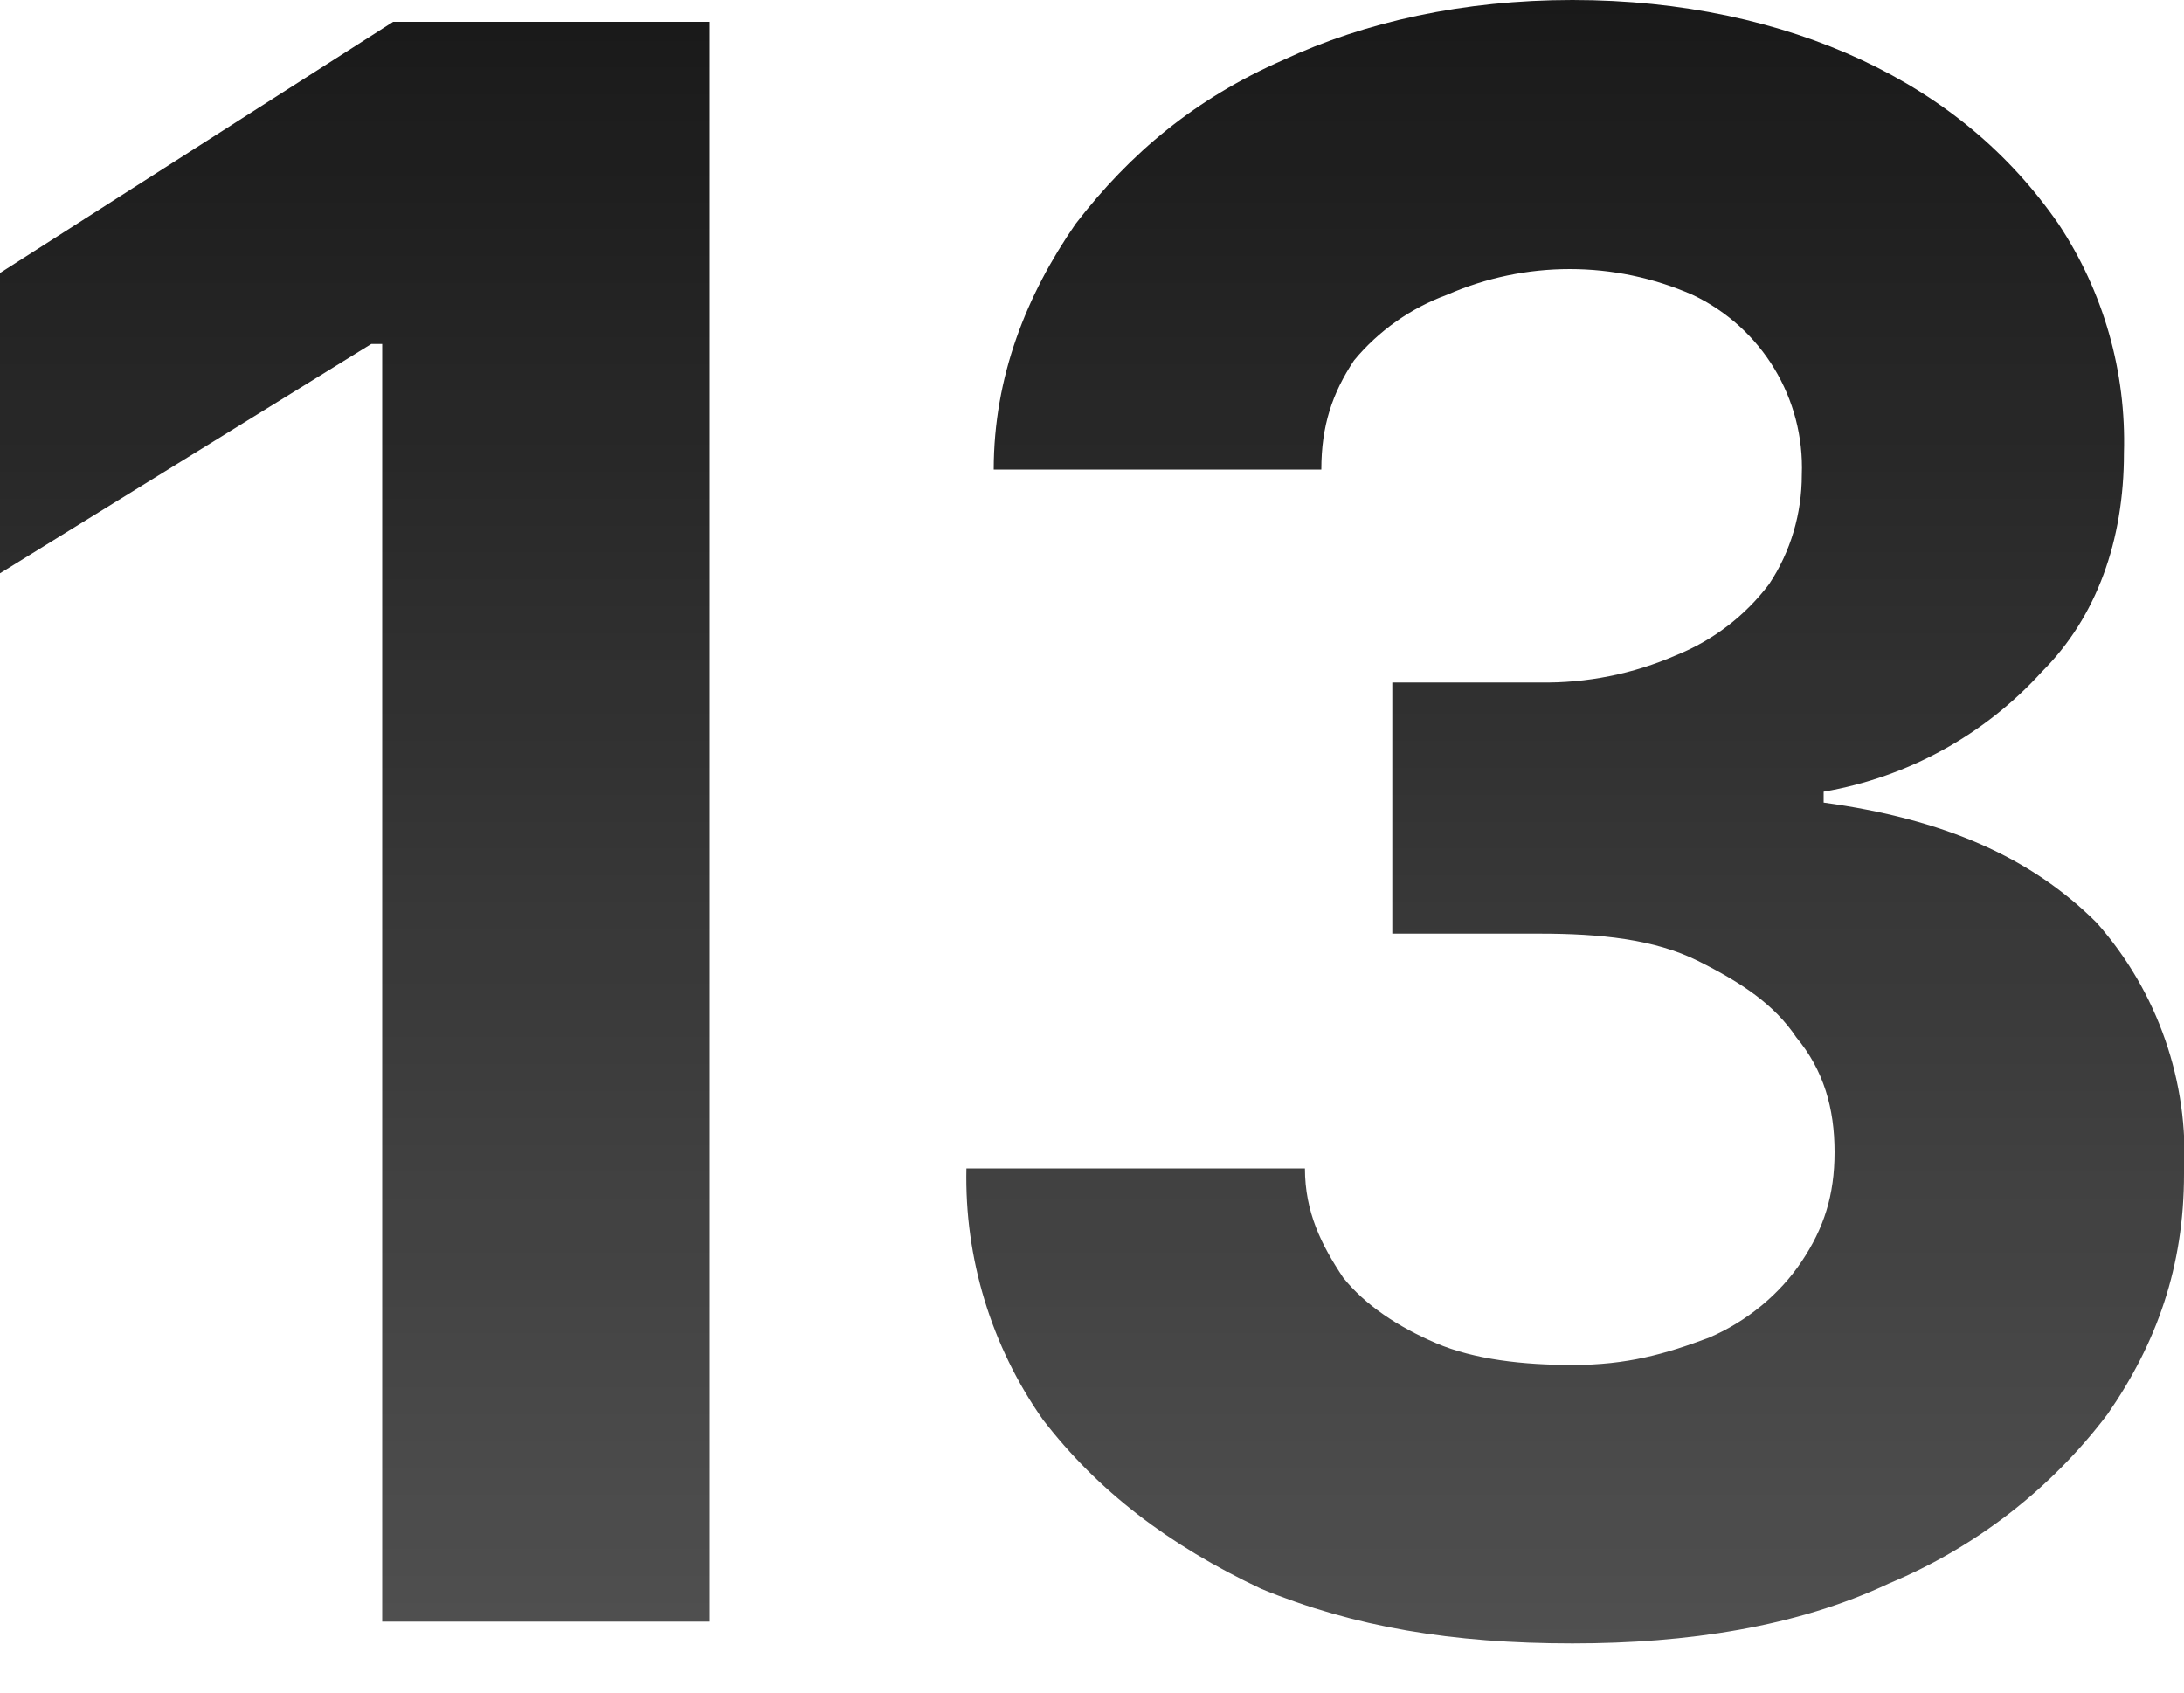
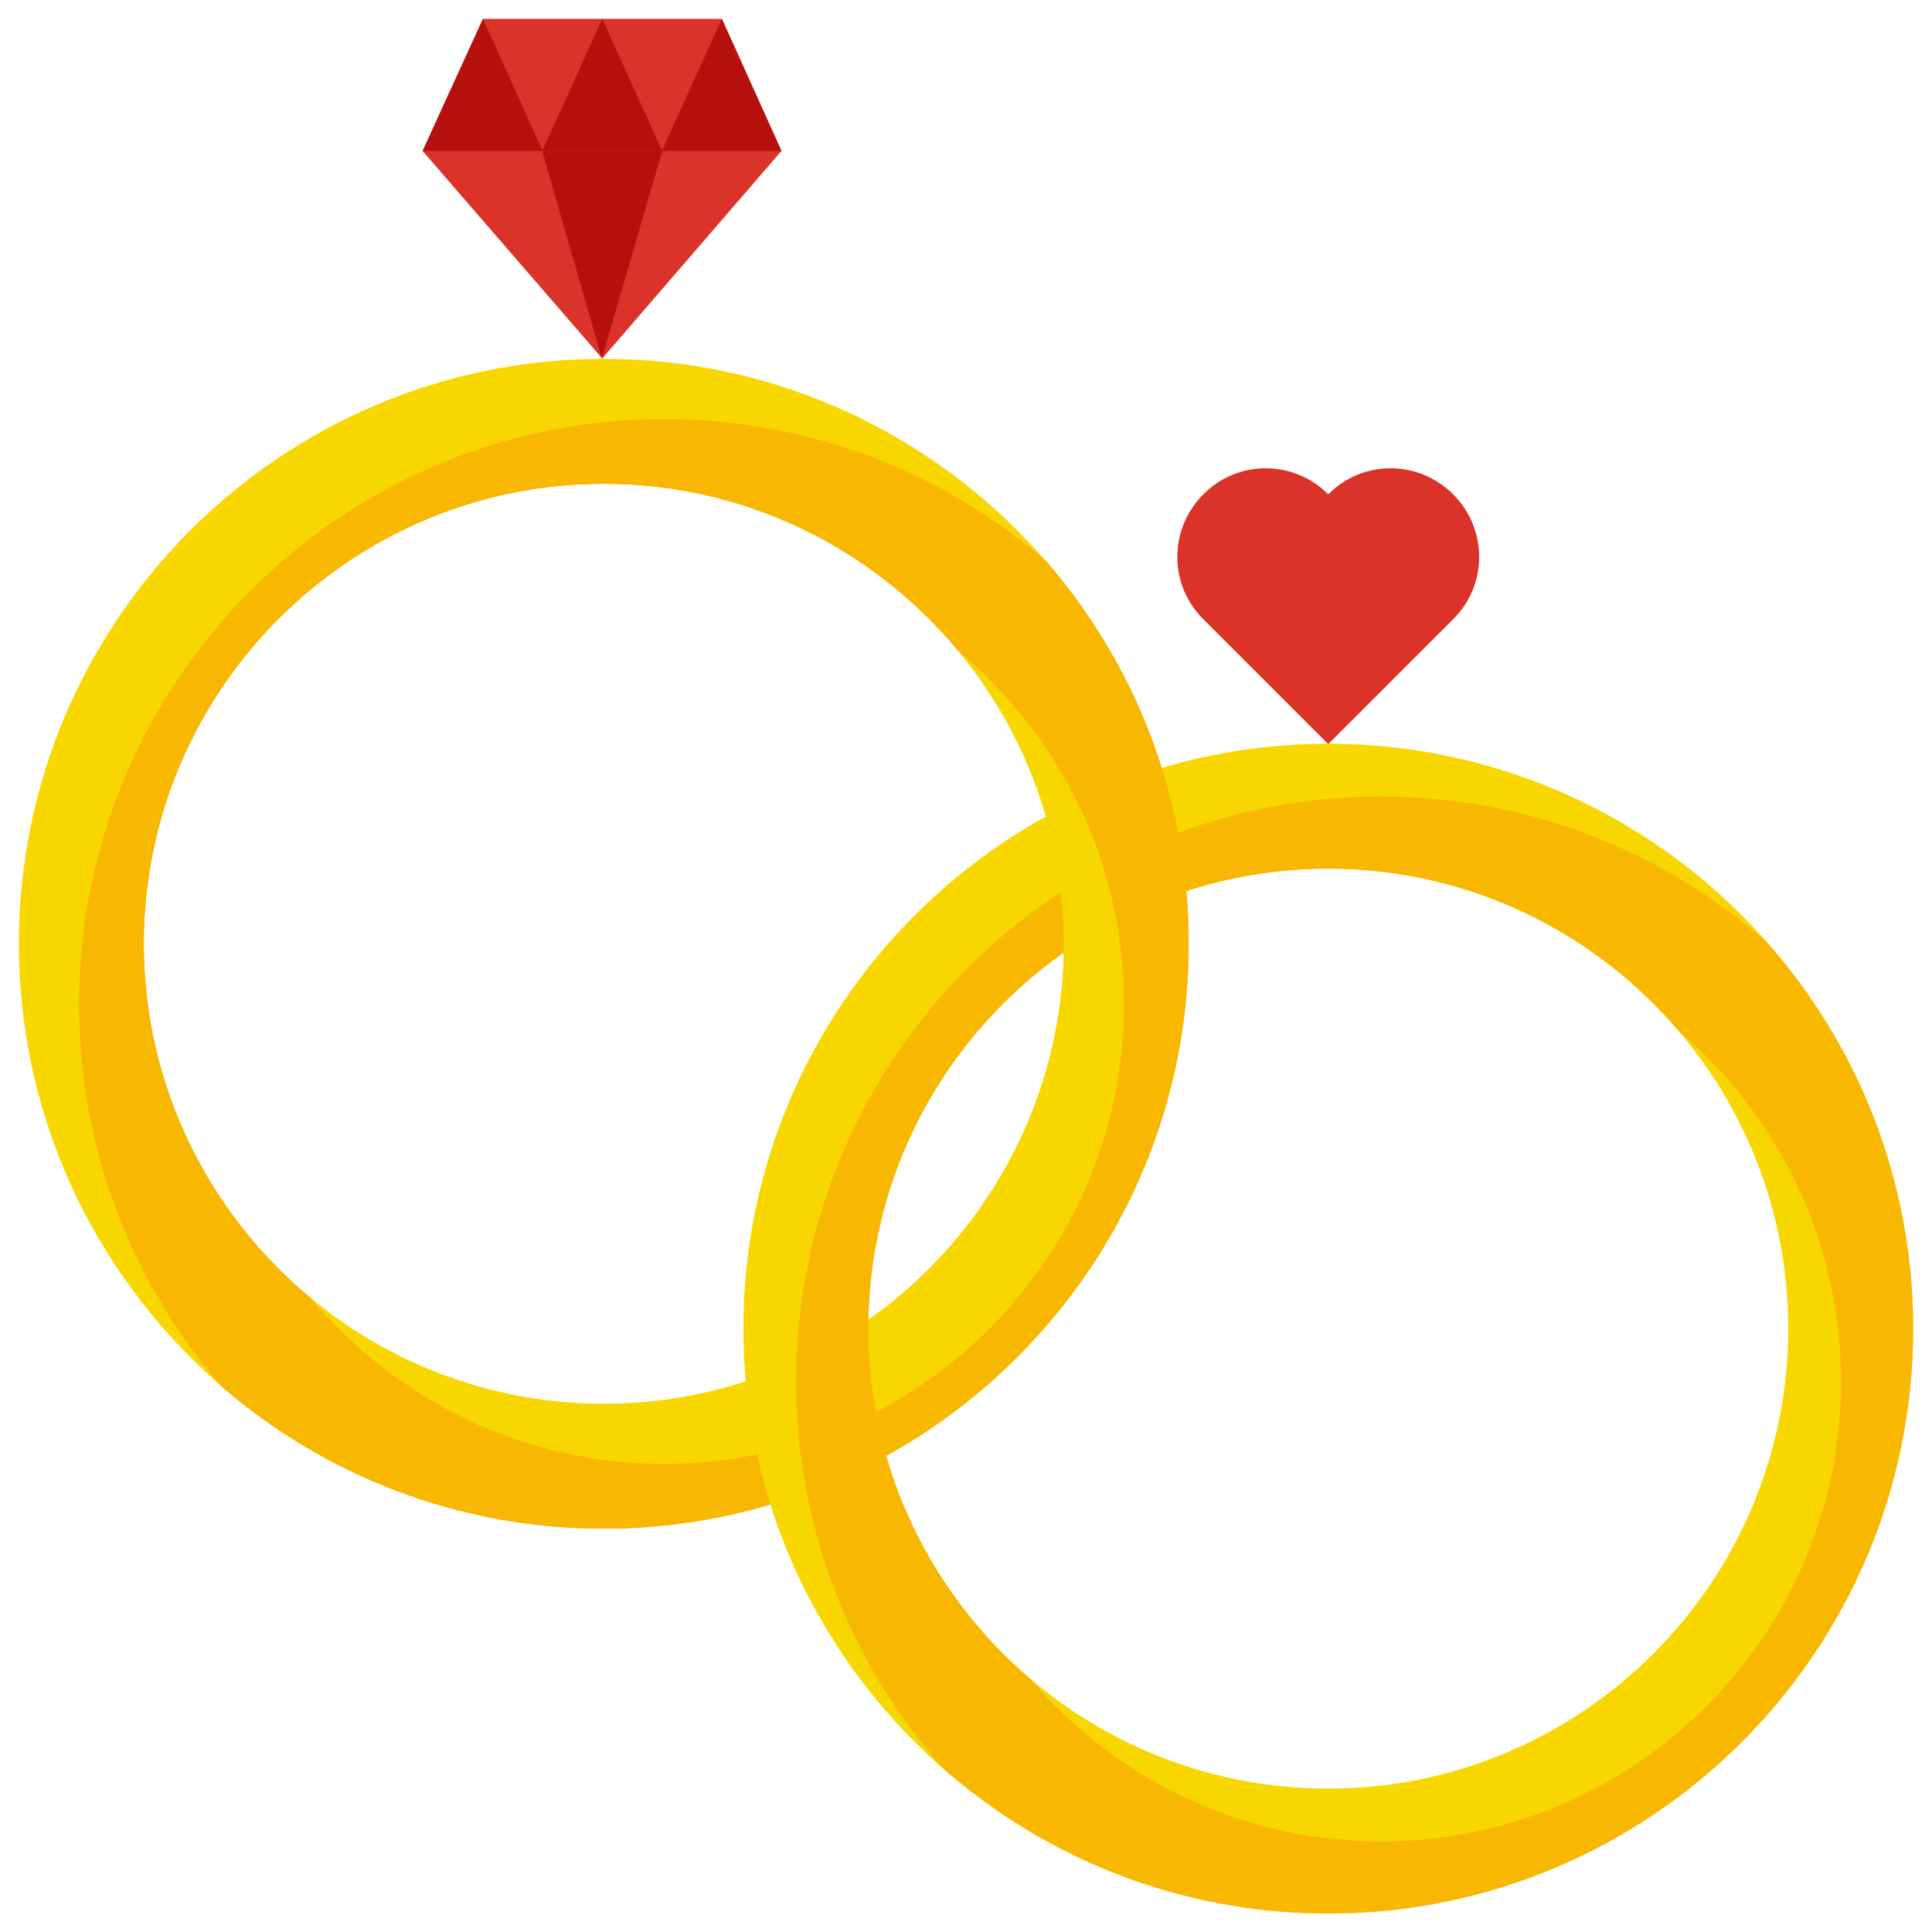
- <svg xmlns="http://www.w3.org/2000/svg" width="40" height="31" fill="none">
-   <g opacity=".9">
-     <path fill="url(#a)" d="M13 .4v29.3H7V6.3h-.2L0 10.5V5L7.2.4H13Z" />
-     <path fill="url(#b)" d="M28.8 30.1c-2.2 0-4-.3-5.7-1-1.7-.8-3-1.8-4-3.1a7.7 7.7 0 0 1-1.4-4.6h6.2c0 .8.3 1.4.7 2 .4.5 1 .9 1.7 1.2.7.3 1.6.4 2.5.4 1 0 1.7-.2 2.5-.5.7-.3 1.3-.8 1.7-1.4.4-.6.6-1.2.6-2s-.2-1.5-.7-2.1c-.4-.6-1-1-1.8-1.4-.8-.4-1.8-.5-2.9-.5h-2.7v-4.6h2.7a6 6 0 0 0 2.5-.5 4 4 0 0 0 1.7-1.3c.4-.6.6-1.3.6-2a3.5 3.5 0 0 0-2-3.3 5.6 5.6 0 0 0-4.5 0 4 4 0 0 0-1.7 1.2c-.4.6-.6 1.2-.6 2h-6c0-1.7.6-3.2 1.5-4.5 1-1.3 2.2-2.3 3.8-3C25 .4 26.8 0 28.8 0s3.8.4 5.3 1.1c1.5.7 2.7 1.7 3.6 3a7.2 7.2 0 0 1 1.2 4.2c0 1.6-.5 3-1.5 4a7 7 0 0 1-4 2.2v.2c2.2.3 3.8 1 5 2.2a6.4 6.4 0 0 1 1.6 4.6c0 1.7-.5 3.1-1.4 4.4a9.7 9.7 0 0 1-4 3.1c-1.7.8-3.7 1.1-5.8 1.1Z" />
-   </g>
-   <defs>
-     <linearGradient id="a" x1="20" x2="20" y1="0" y2="30.1" gradientUnits="userSpaceOnUse">
-       <stop />
-       <stop offset="1" stop-color="#3D3D3D" />
-     </linearGradient>
-     <linearGradient id="b" x1="20" x2="20" y1="0" y2="30.1" gradientUnits="userSpaceOnUse">
-       <stop />
-       <stop offset="1" stop-color="#3D3D3D" />
-     </linearGradient>
-   </defs>
+ <svg xmlns="http://www.w3.org/2000/svg" enable-background="new 0 0 512 512" viewBox="0 0 512 512">
+   <path fill="#f8d700" d="M160,405.1c-85.5,0-155-69.5-155-155s69.5-155,155-155s155,69.5,155,155     S245.5,405.1,160,405.1z M160,128.2c-67.2,0-121.9,54.7-121.9,121.9S92.8,372,160,372s121.9-54.7,121.9-121.9     S227.2,128.2,160,128.2z" />
+   <path fill="#f8b700" d="M176,111.1c-85.5,0-155,69.5-155,155c0,38.7,14.2,74.1,37.7,101.3    c27.2,23.5,62.6,37.7,101.3,37.7c85.5,0,155-69.5,155-155c0-38.7-14.2-74.1-37.7-101.3C250.1,125.3,214.7,111.1,176,111.1z     M176,388c-37.7,0-71.4-17.2-93.8-44.1c-26.9-22.4-44.1-56.1-44.1-93.8c0-67.2,54.7-121.9,121.9-121.9c37.7,0,71.4,17.2,93.8,44.1    c26.9,22.4,44.1,56.1,44.1,93.8C297.9,333.3,243.2,388,176,388z" />
+   <path fill="#f8b700" d="M176,111.1c-85.5,0-155,69.5-155,155c0,38.7,14.2,74.1,37.7,101.3    c27.2,23.5,62.6,37.7,101.3,37.7c85.5,0,155-69.5,155-155c0-38.7-14.2-74.1-37.7-101.3C250.1,125.3,214.7,111.1,176,111.1z     M176,388c-37.7,0-71.4-17.2-93.8-44.1c-26.9-22.4-44.1-56.1-44.1-93.8c0-67.2,54.7-121.9,121.9-121.9c37.7,0,71.4,17.2,93.8,44.1    c26.9,22.4,44.1,56.1,44.1,93.8C297.9,333.3,243.2,388,176,388z" />
+   <path fill="#f8d700" d="M352,507.1c-85.5,0-155-69.5-155-155s69.5-155,155-155s155,69.5,155,155     S437.5,507.1,352,507.1z M352,230.2c-67.2,0-121.9,54.7-121.9,121.9S284.8,474,352,474s121.9-54.7,121.9-121.9     S419.2,230.2,352,230.2z" />
+   <path fill="#f8b700" d="M366,211.1c-85.5,0-155,69.5-155,155c0,39.2,14.6,75,38.7,102.3    c27.3,24.1,63.1,38.7,102.3,38.7c85.5,0,155-69.5,155-155c0-39.2-14.6-75-38.7-102.3C441,225.7,405.2,211.1,366,211.1z M366,488    c-37.2,0-70.5-16.7-92.9-43c-26.3-22.4-43-55.7-43-92.9c0-67.2,54.7-121.9,121.9-121.9c37.2,0,70.5,16.7,92.9,43    c26.3,22.4,43,55.7,43,92.9C487.9,433.3,433.2,488,366,488z" />
+   <path fill="#db332a" d="M385.1,131L385.1,131c-9.2-9.2-24-9.2-33.1,0c-9.2-9.2-24-9.2-33.1,0    c-9.2,9.2-9.2,24,0,33.1l33.1,33.1l33.1-33.1C394.3,155,394.3,140.2,385.1,131z" />
+   <polygon fill="#db332a" points="191.3 5 207.1 40 159.6 95 112 40 128 5" />
+   <polygon fill="#b5100b" points="143.8 40 128 5 112 40" />
+   <polygon fill="#b5100b" points="207.1 40 191.3 5 175.4 40" />
+   <polygon fill="#b5100b" points="175.5 40 159.6 5 143.7 40" />
+   <polygon fill="#b5100b" points="143.7 40 159.5 95 175.5 40" />
+   <path fill="#f8d700" d="M281.9,250.1c0,0.8,0,1.6,0,2.3c9.9-7,20.8-12.5,32.5-16.3c-1-11.3-3.2-22.2-6.5-32.6     c-10.8,3.2-21,7.5-30.7,12.9C280.2,227.1,281.9,238.4,281.9,250.1z" />
+   <path fill="#f8b700" d="M295.9,243.9c5.9-3.1,12.1-5.7,18.5-7.8c-1-11.3-3.2-22.2-6.5-32.6     c-7.8,2.3-15.3,5.2-22.5,8.7C290.2,222.1,293.8,232.7,295.9,243.9z" />
</svg>
